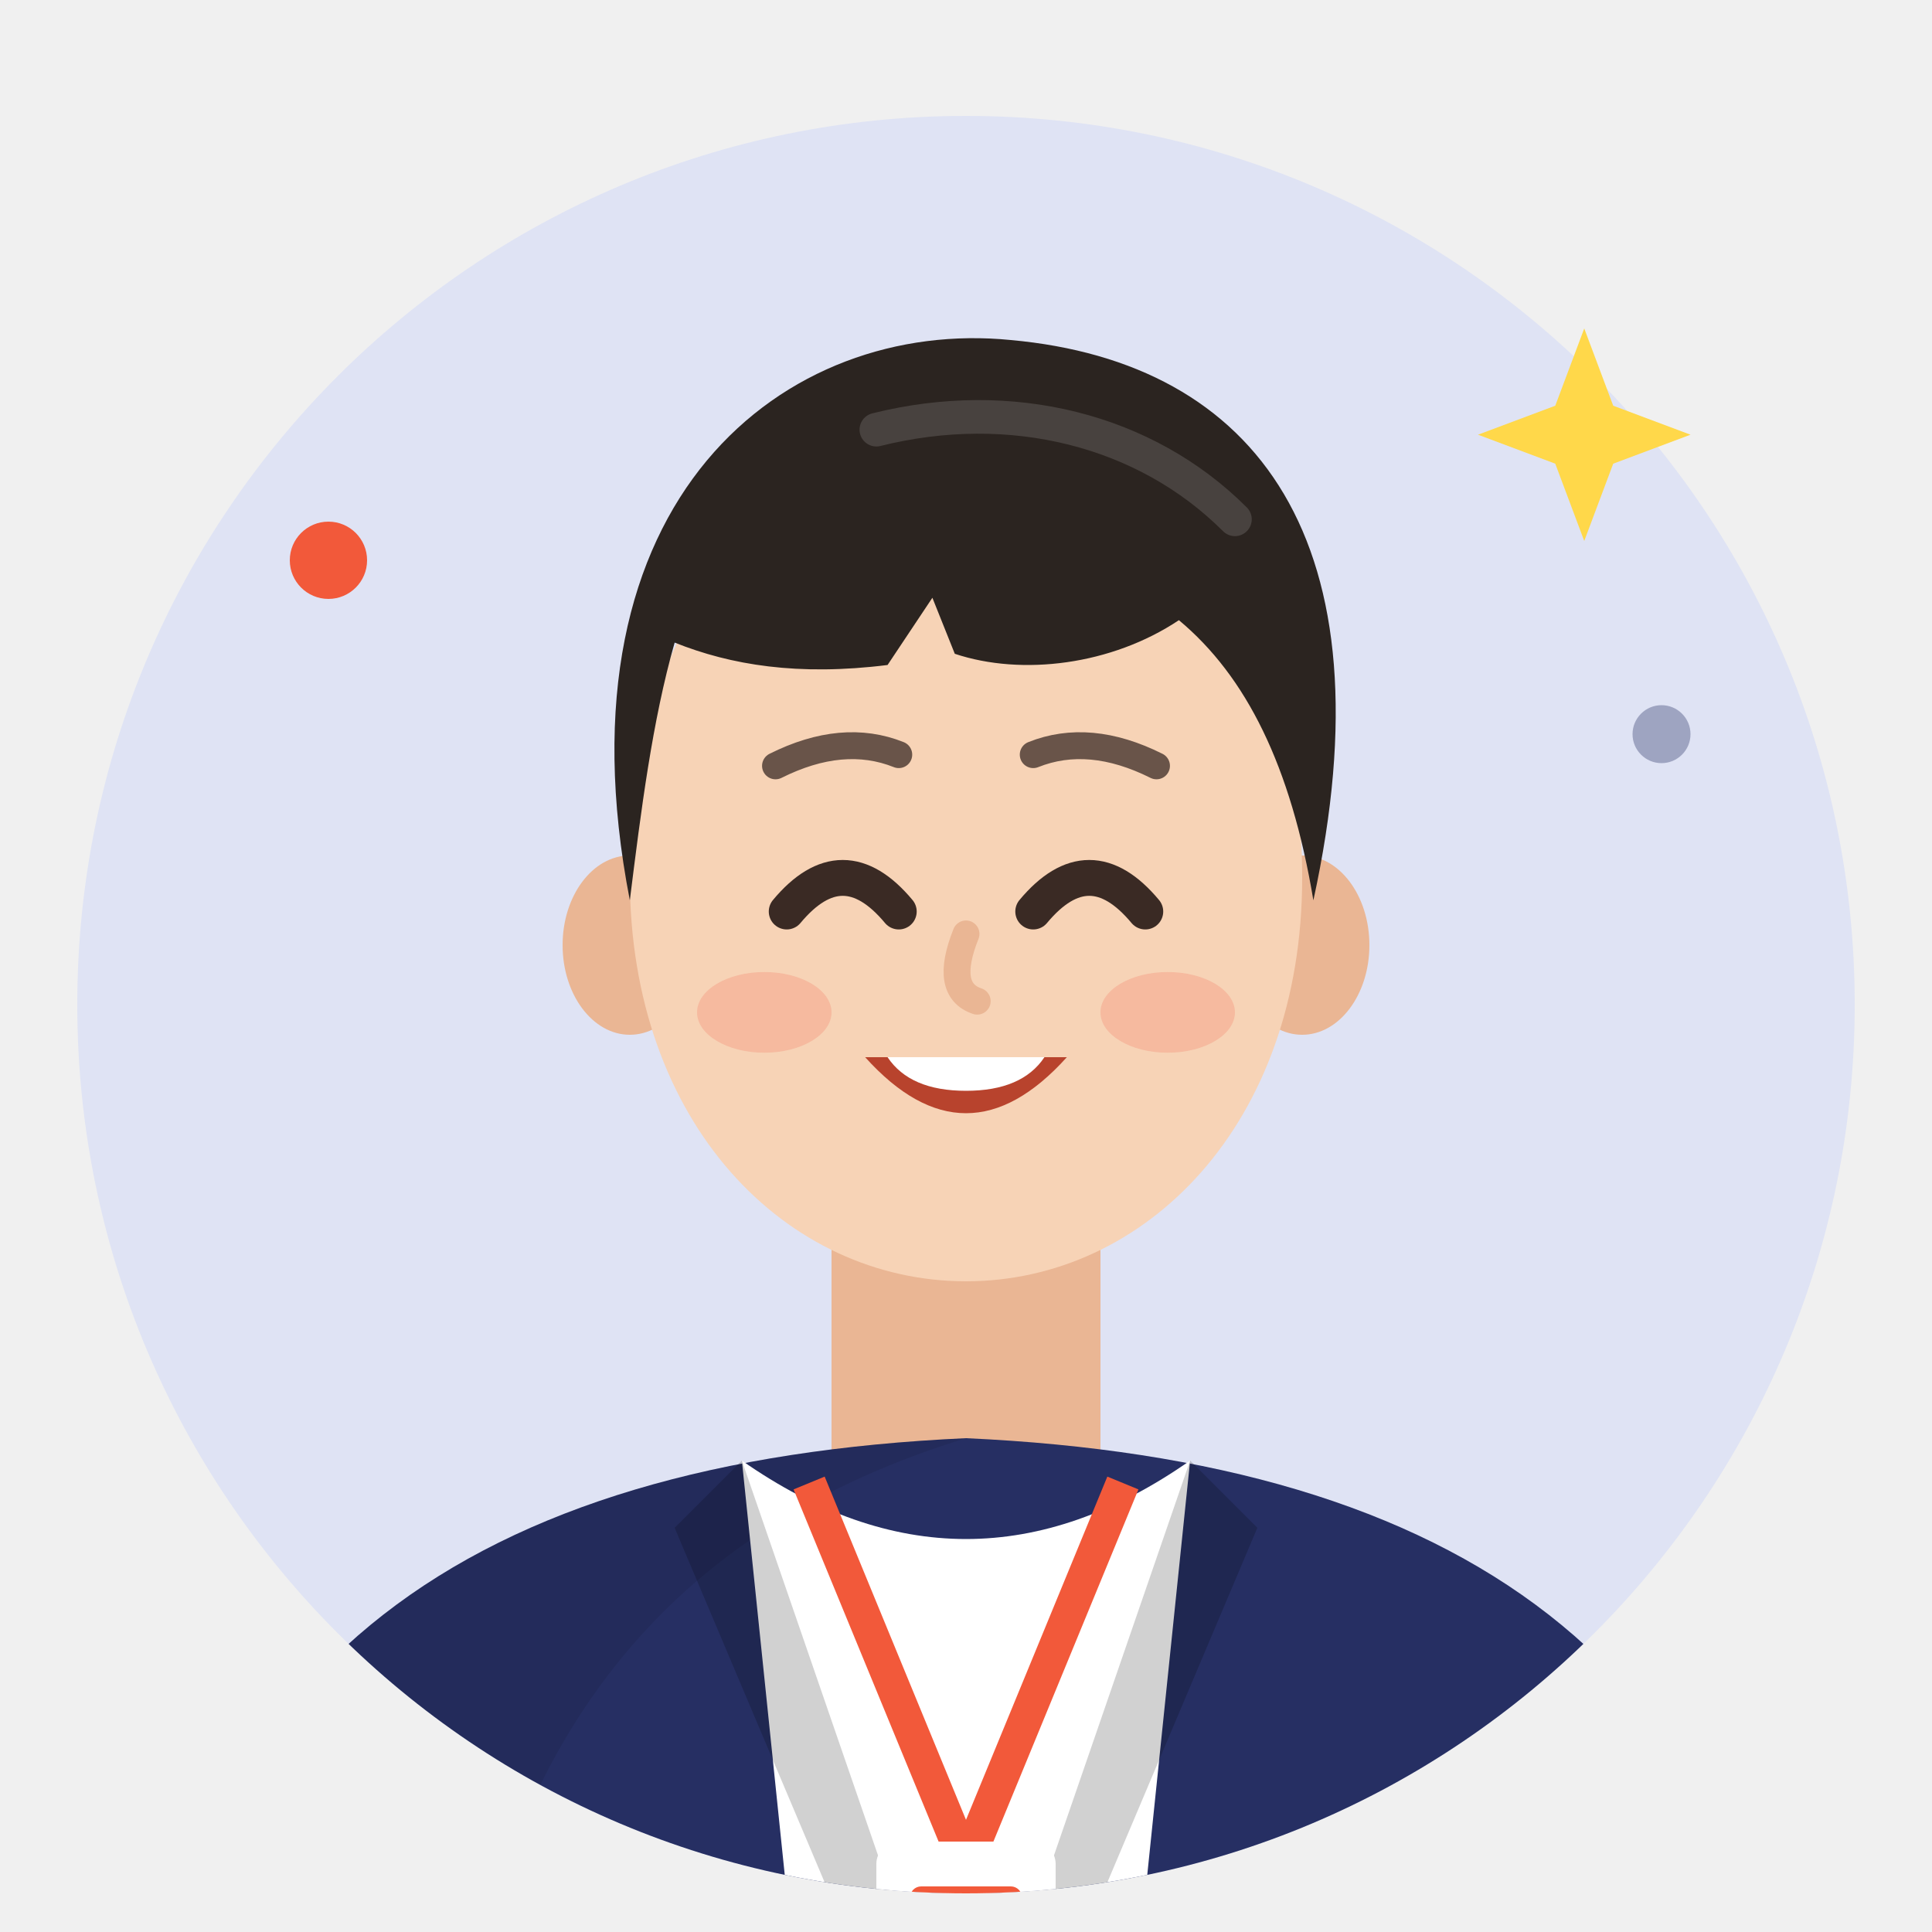
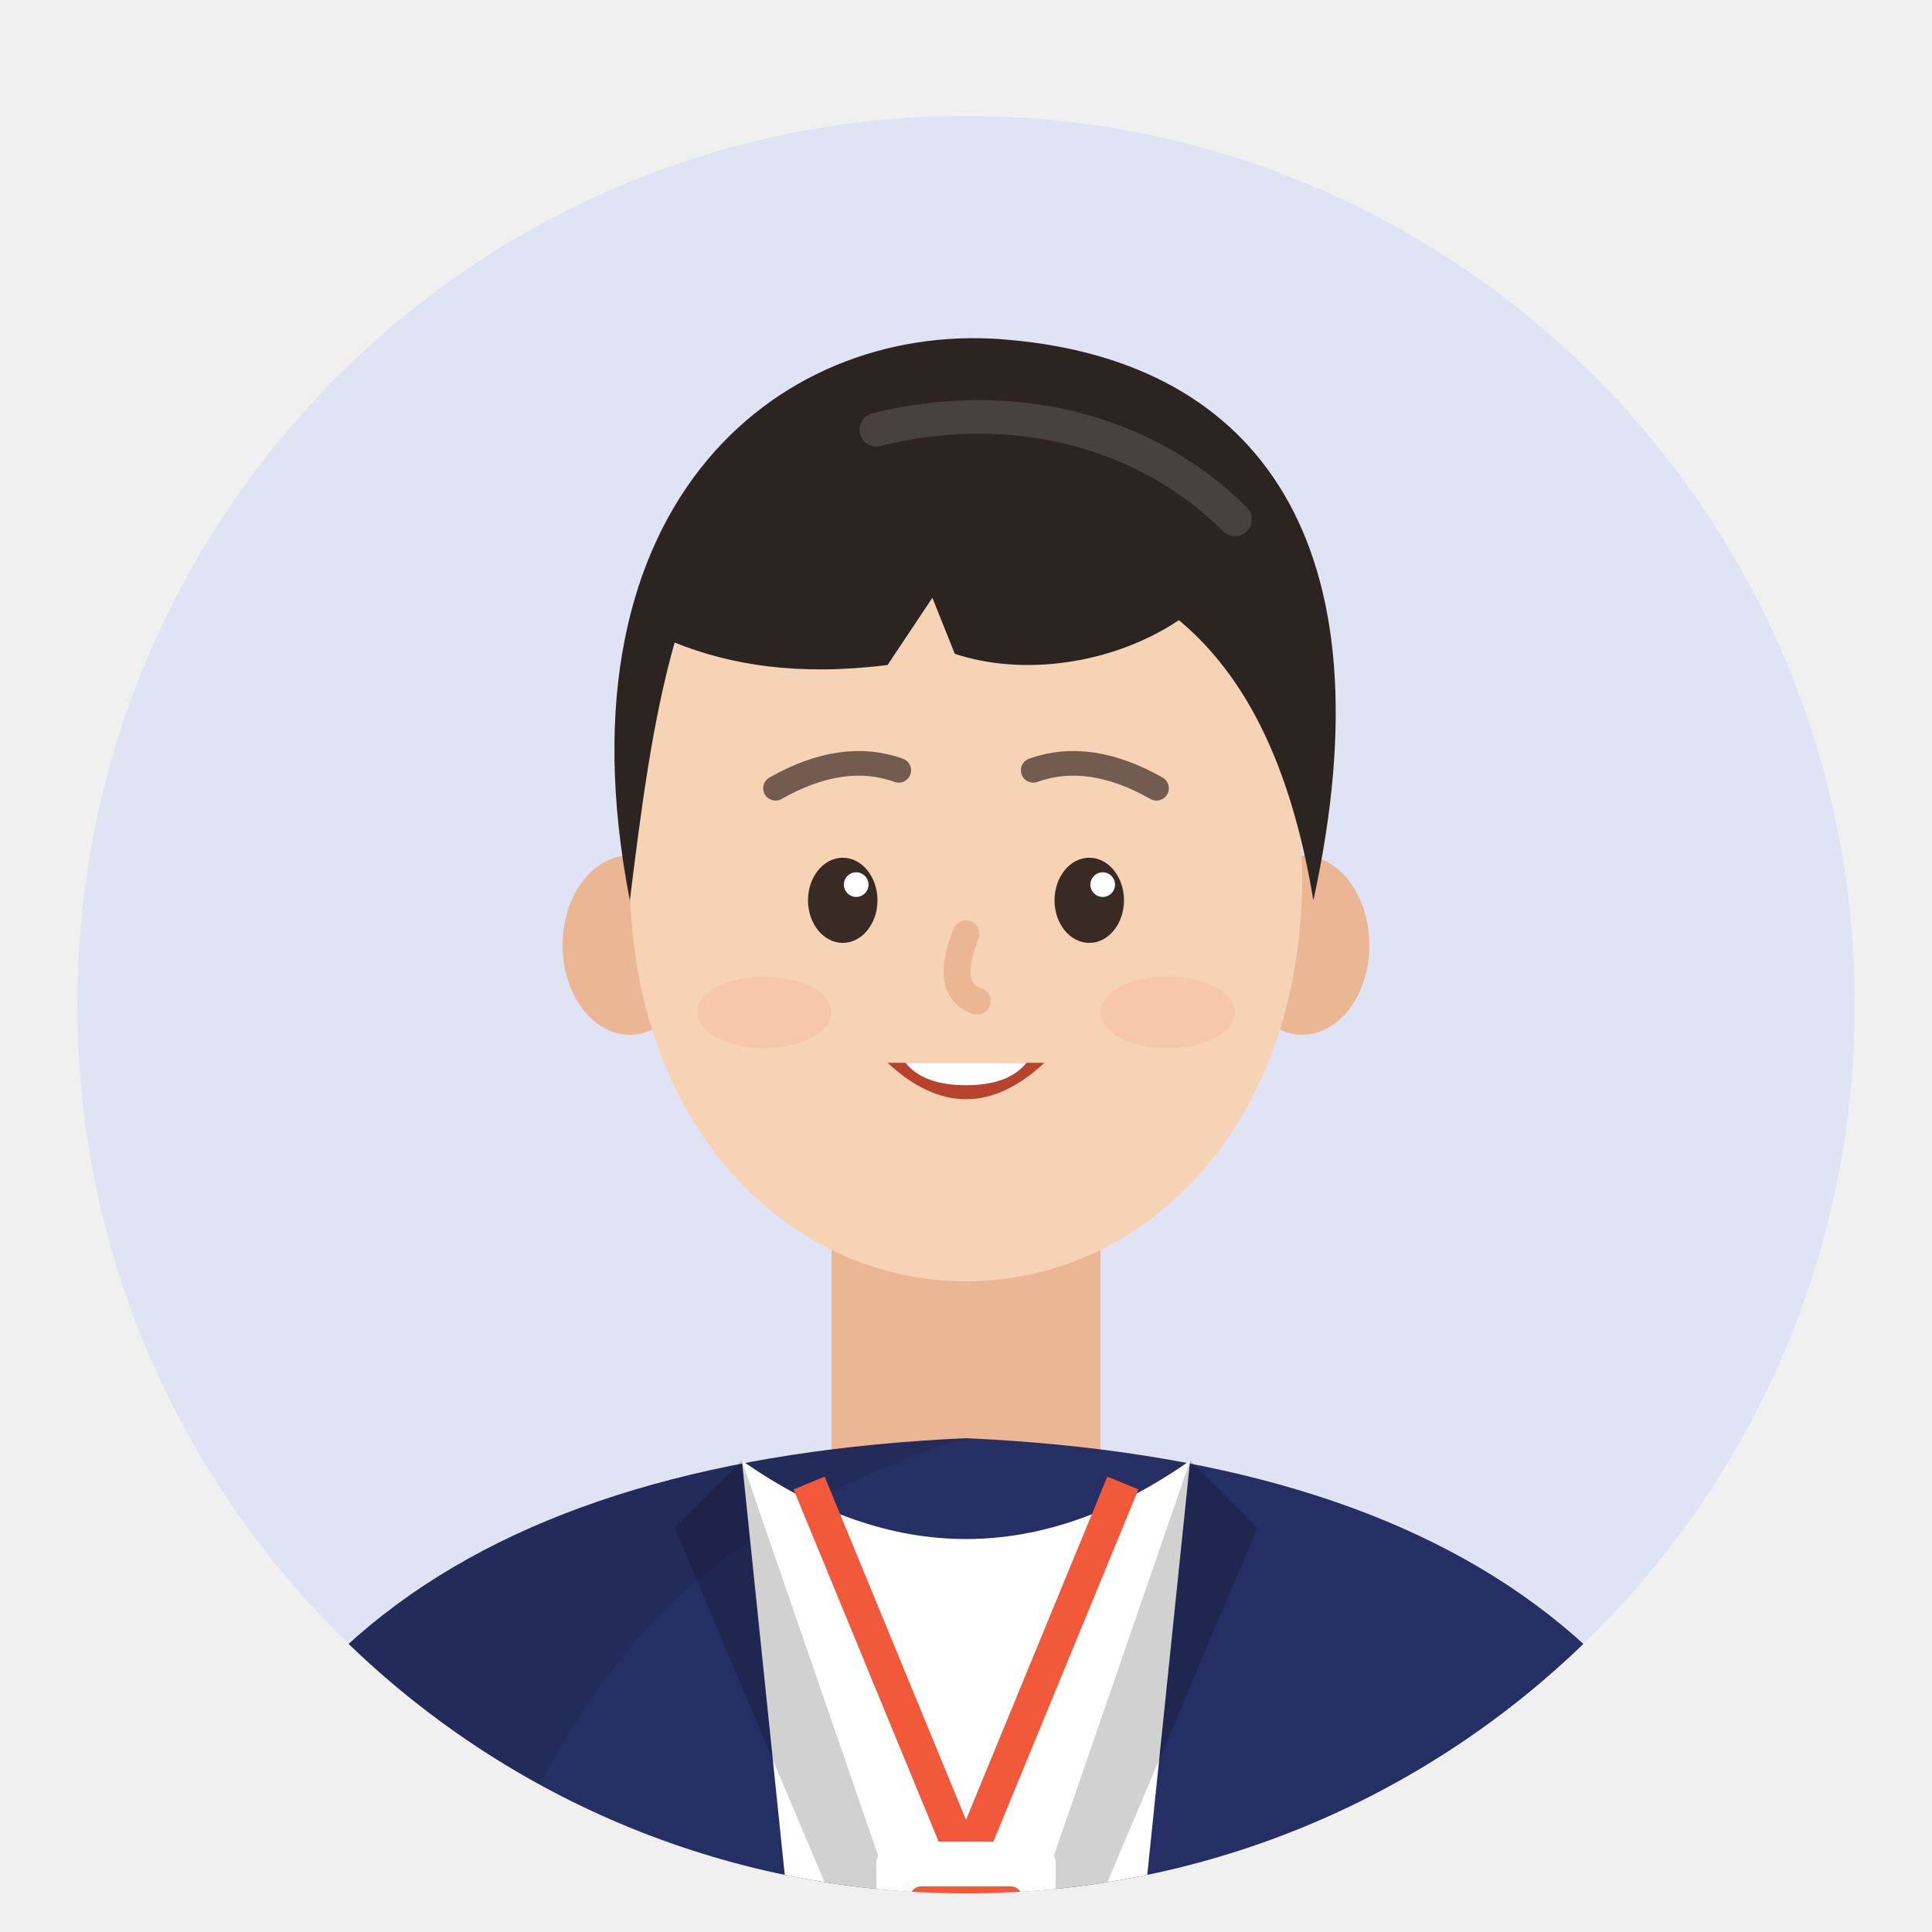
<svg xmlns="http://www.w3.org/2000/svg" viewBox="0 0 200 200">
  <defs>
    <clipPath id="c">
      <circle cx="100" cy="104" r="92" />
    </clipPath>
  </defs>
  <circle cx="100" cy="104" r="92" fill="#dfe3f4" />
  <g clip-path="url(#c)">
    <g transform="translate(100 128) scale(1.16) translate(-100 -128)">
      <path d="M88 124h24v28q-12 8-24 0z" fill="#eab694" />
      <path d="M26 206c4-40 30-58 74-60 44 2 70 20 74 60z" fill="#262f63" />
      <path d="M26 206c4-40 30-58 74-60-26 8-42 26-46 60z" fill="#000" fill-opacity=".08" />
      <path d="M80 148q20 14 40 0l-6 58H86z" fill="#fff" />
      <path d="M80 148l-6 6 22 52h4zM120 148l6 6-22 52h-4z" fill="#000" fill-opacity=".18" />
      <path d="M86 150l14 34 14-34" stroke="#f2593a" stroke-width="3" fill="none" stroke-linejoin="round" />
      <rect x="92" y="182" width="16" height="20" rx="2" fill="#fff" />
      <rect x="95" y="186" width="10" height="6" rx="1" fill="#f2593a" />
      <ellipse cx="70" cy="102" rx="6" ry="8" fill="#eab694" />
      <ellipse cx="130" cy="102" rx="6" ry="8" fill="#eab694" />
      <path d="M70 96c0-24 13-38 30-38s30 14 30 38c0 22-14 36-30 36s-30-14-30-36z" fill="#f7d3b6" />
-       <g fill="#f59c84" fill-opacity=".45">
-         <ellipse cx="82" cy="108" rx="6" ry="3.6" />
-         <ellipse cx="118" cy="108" rx="6" ry="3.6" />
+       <g fill="#f59c84" fill-opacity=".22">
+         <ellipse cx="82" cy="108" rx="6" ry="3.2" />
+         <ellipse cx="118" cy="108" rx="6" ry="3.2" />
      </g>
-       <g stroke="#3a2a24" stroke-width="3.2" fill="none" stroke-linecap="round">
-         <path d="M84 99q5-6 10 0M106 99q5-6 10 0" />
+       <g fill="#3a2a24">
+         <ellipse cx="89" cy="98" rx="3.1" ry="3.8" />
+         <ellipse cx="111" cy="98" rx="3.1" ry="3.8" />
      </g>
-       <g stroke="#3a2a24" stroke-width="2.4" fill="none" stroke-linecap="round" opacity=".75">
-         <path d="M83 86q6-3 11-1M106 85q5-2 11 1" />
+       <g fill="#fff">
+         <circle cx="90.2" cy="96.6" r="1.1" />
+         <circle cx="112.2" cy="96.6" r="1.1" />
      </g>
-       <path d="M91 112q9 10 18 0z" fill="#b8432d" />
-       <path d="M93 112h14q-2 3-7 3t-7-3z" fill="#fff" />
+       <g stroke="#3a2a24" stroke-width="2.2" fill="none" stroke-linecap="round" opacity=".7">
+         <path d="M83 88q6-3.4 11-1.6M106 86.4q5-1.8 11 1.6" />
+       </g>
+       <path d="M93 112.5q7 6.5 14 0z" fill="#b8432d" />
+       <path d="M94.6 112.5h10.8q-1.6 2-5.4 2t-5.4-2z" fill="#fff" />
      <path d="M100 101q-2 5 1 6" stroke="#eab694" stroke-width="2.4" fill="none" stroke-linecap="round" />
      <path d="M70 98C63 62 84 46 104 48c22 2 34 18 27 50-2-12-6-20-12-25-6 4-14 5-20 3l-2-5-4 6c-8 1-14 0-19-2-2 7-3 15-4 23z" fill="#2b2420" />
      <path d="M92 56c12-3 24 0 32 8" stroke="#fff" stroke-opacity=".14" stroke-width="3" fill="none" stroke-linecap="round" />
    </g>
  </g>
-   <g fill="#ffd84a">
-     <path d="M164 34l3 8 8 3-8 3-3 8-3-8-8-3 8-3z" />
-   </g>
-   <circle cx="34" cy="58" r="4" fill="#f2593a" />
-   <circle cx="172" cy="76" r="3" fill="#262f63" fill-opacity=".35" />
</svg>
